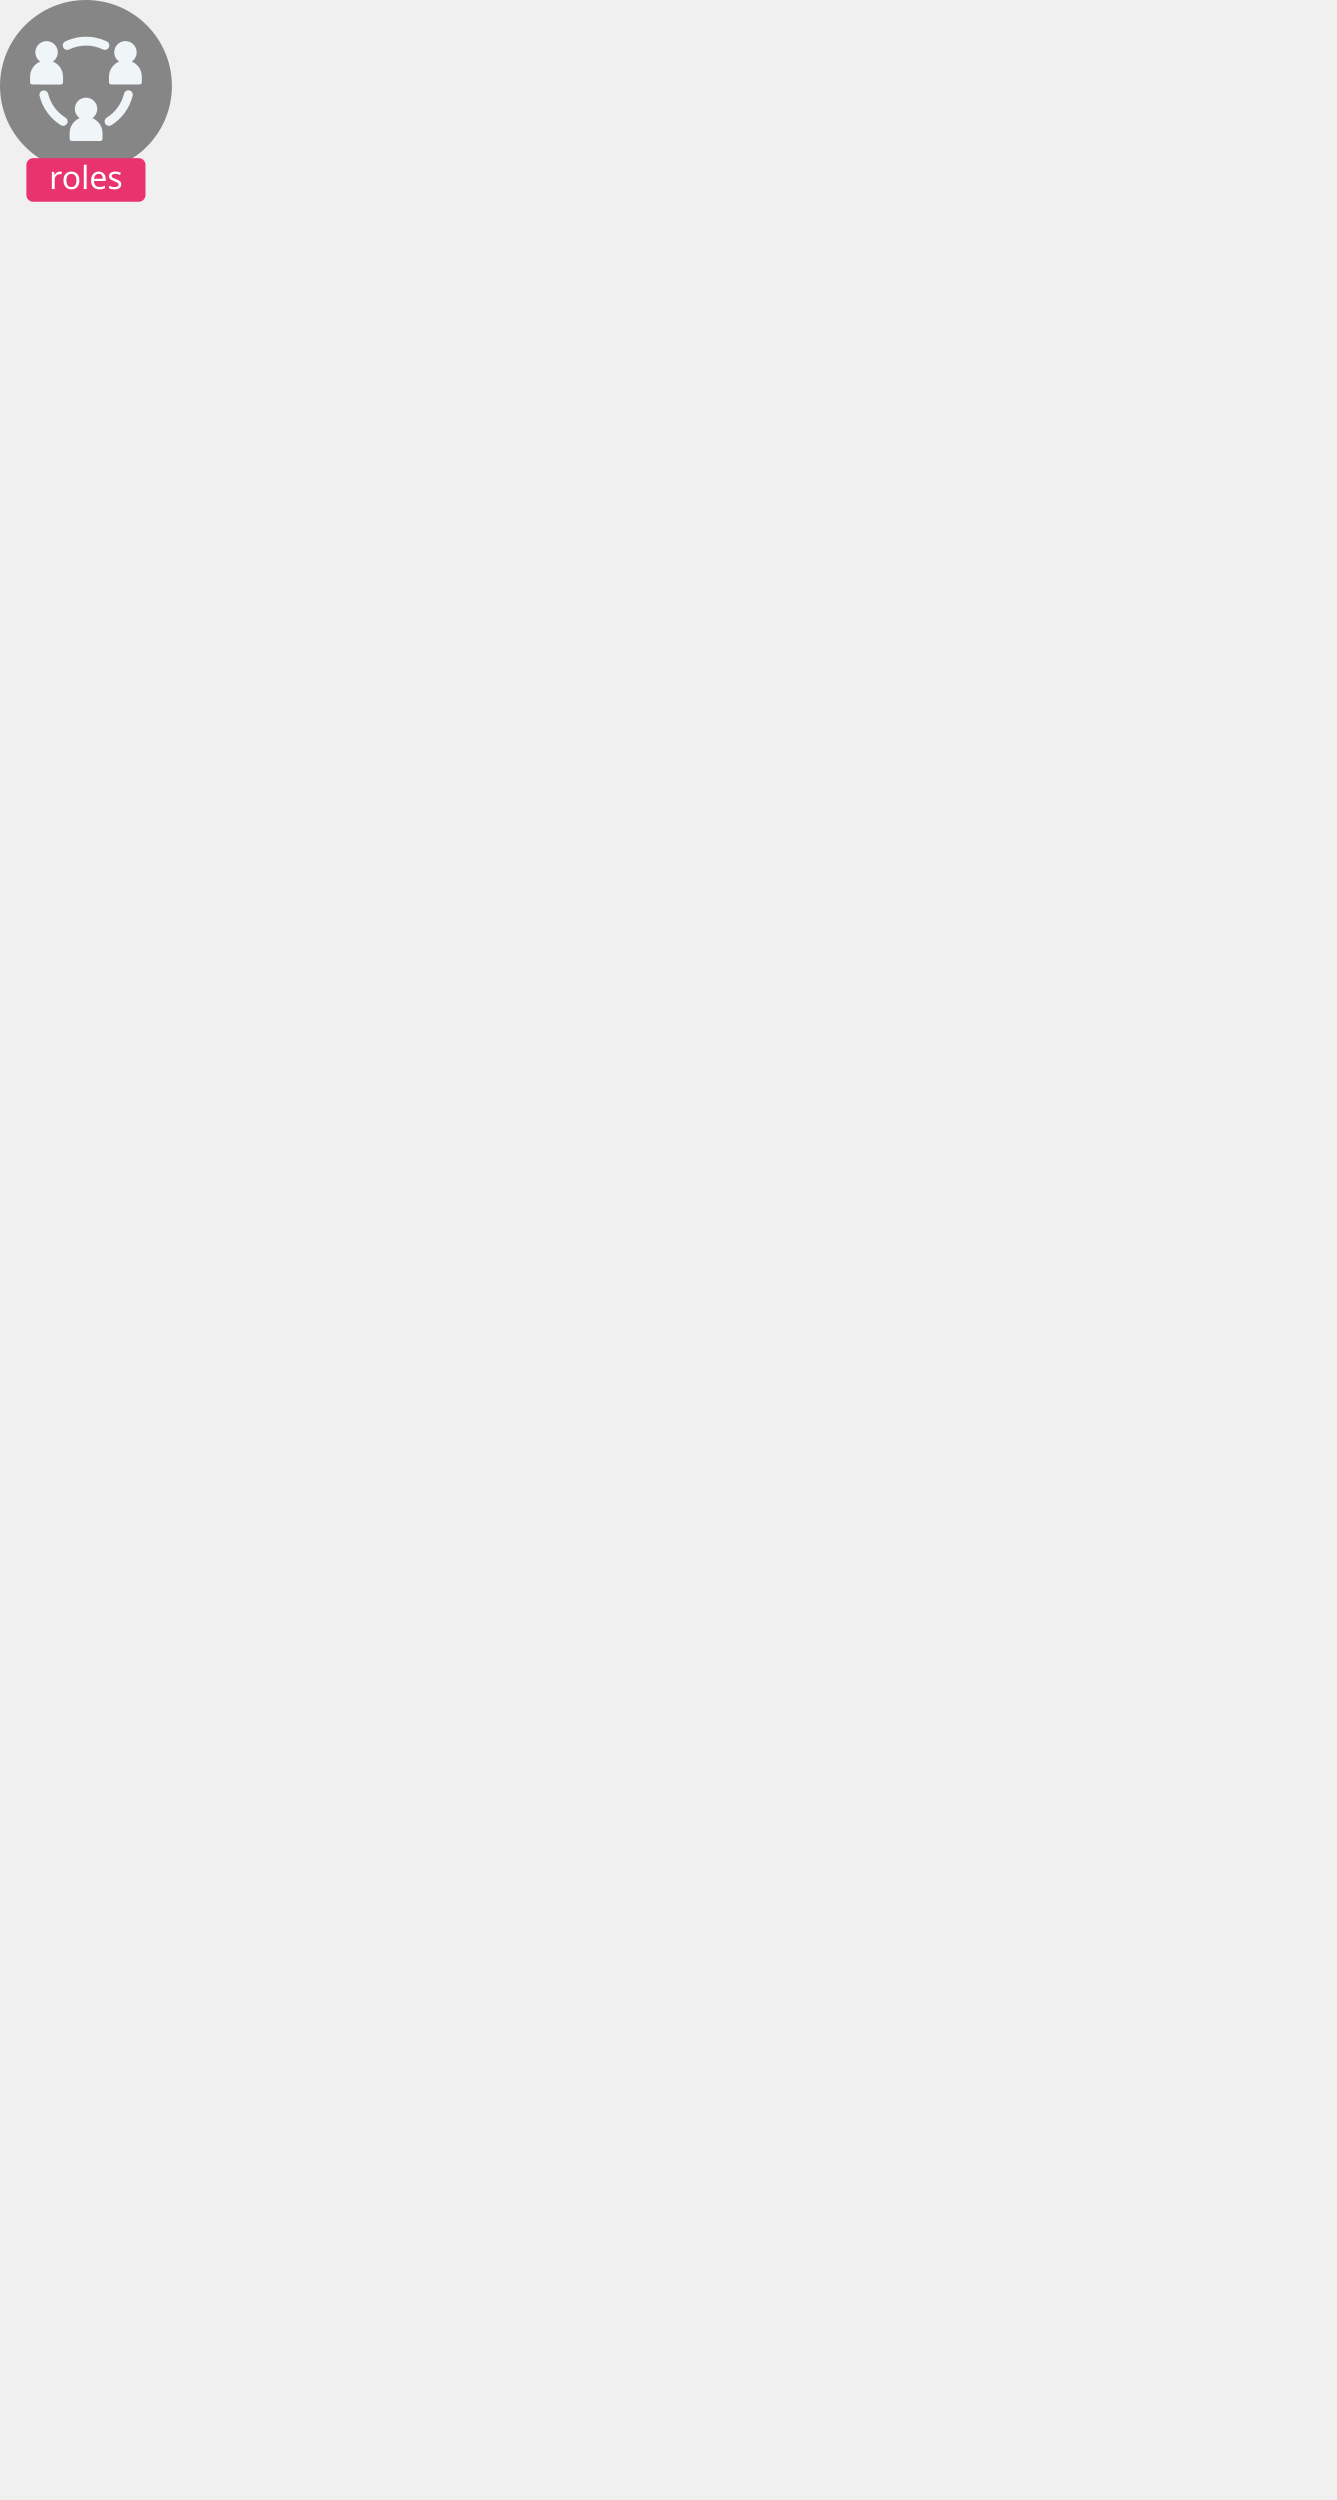
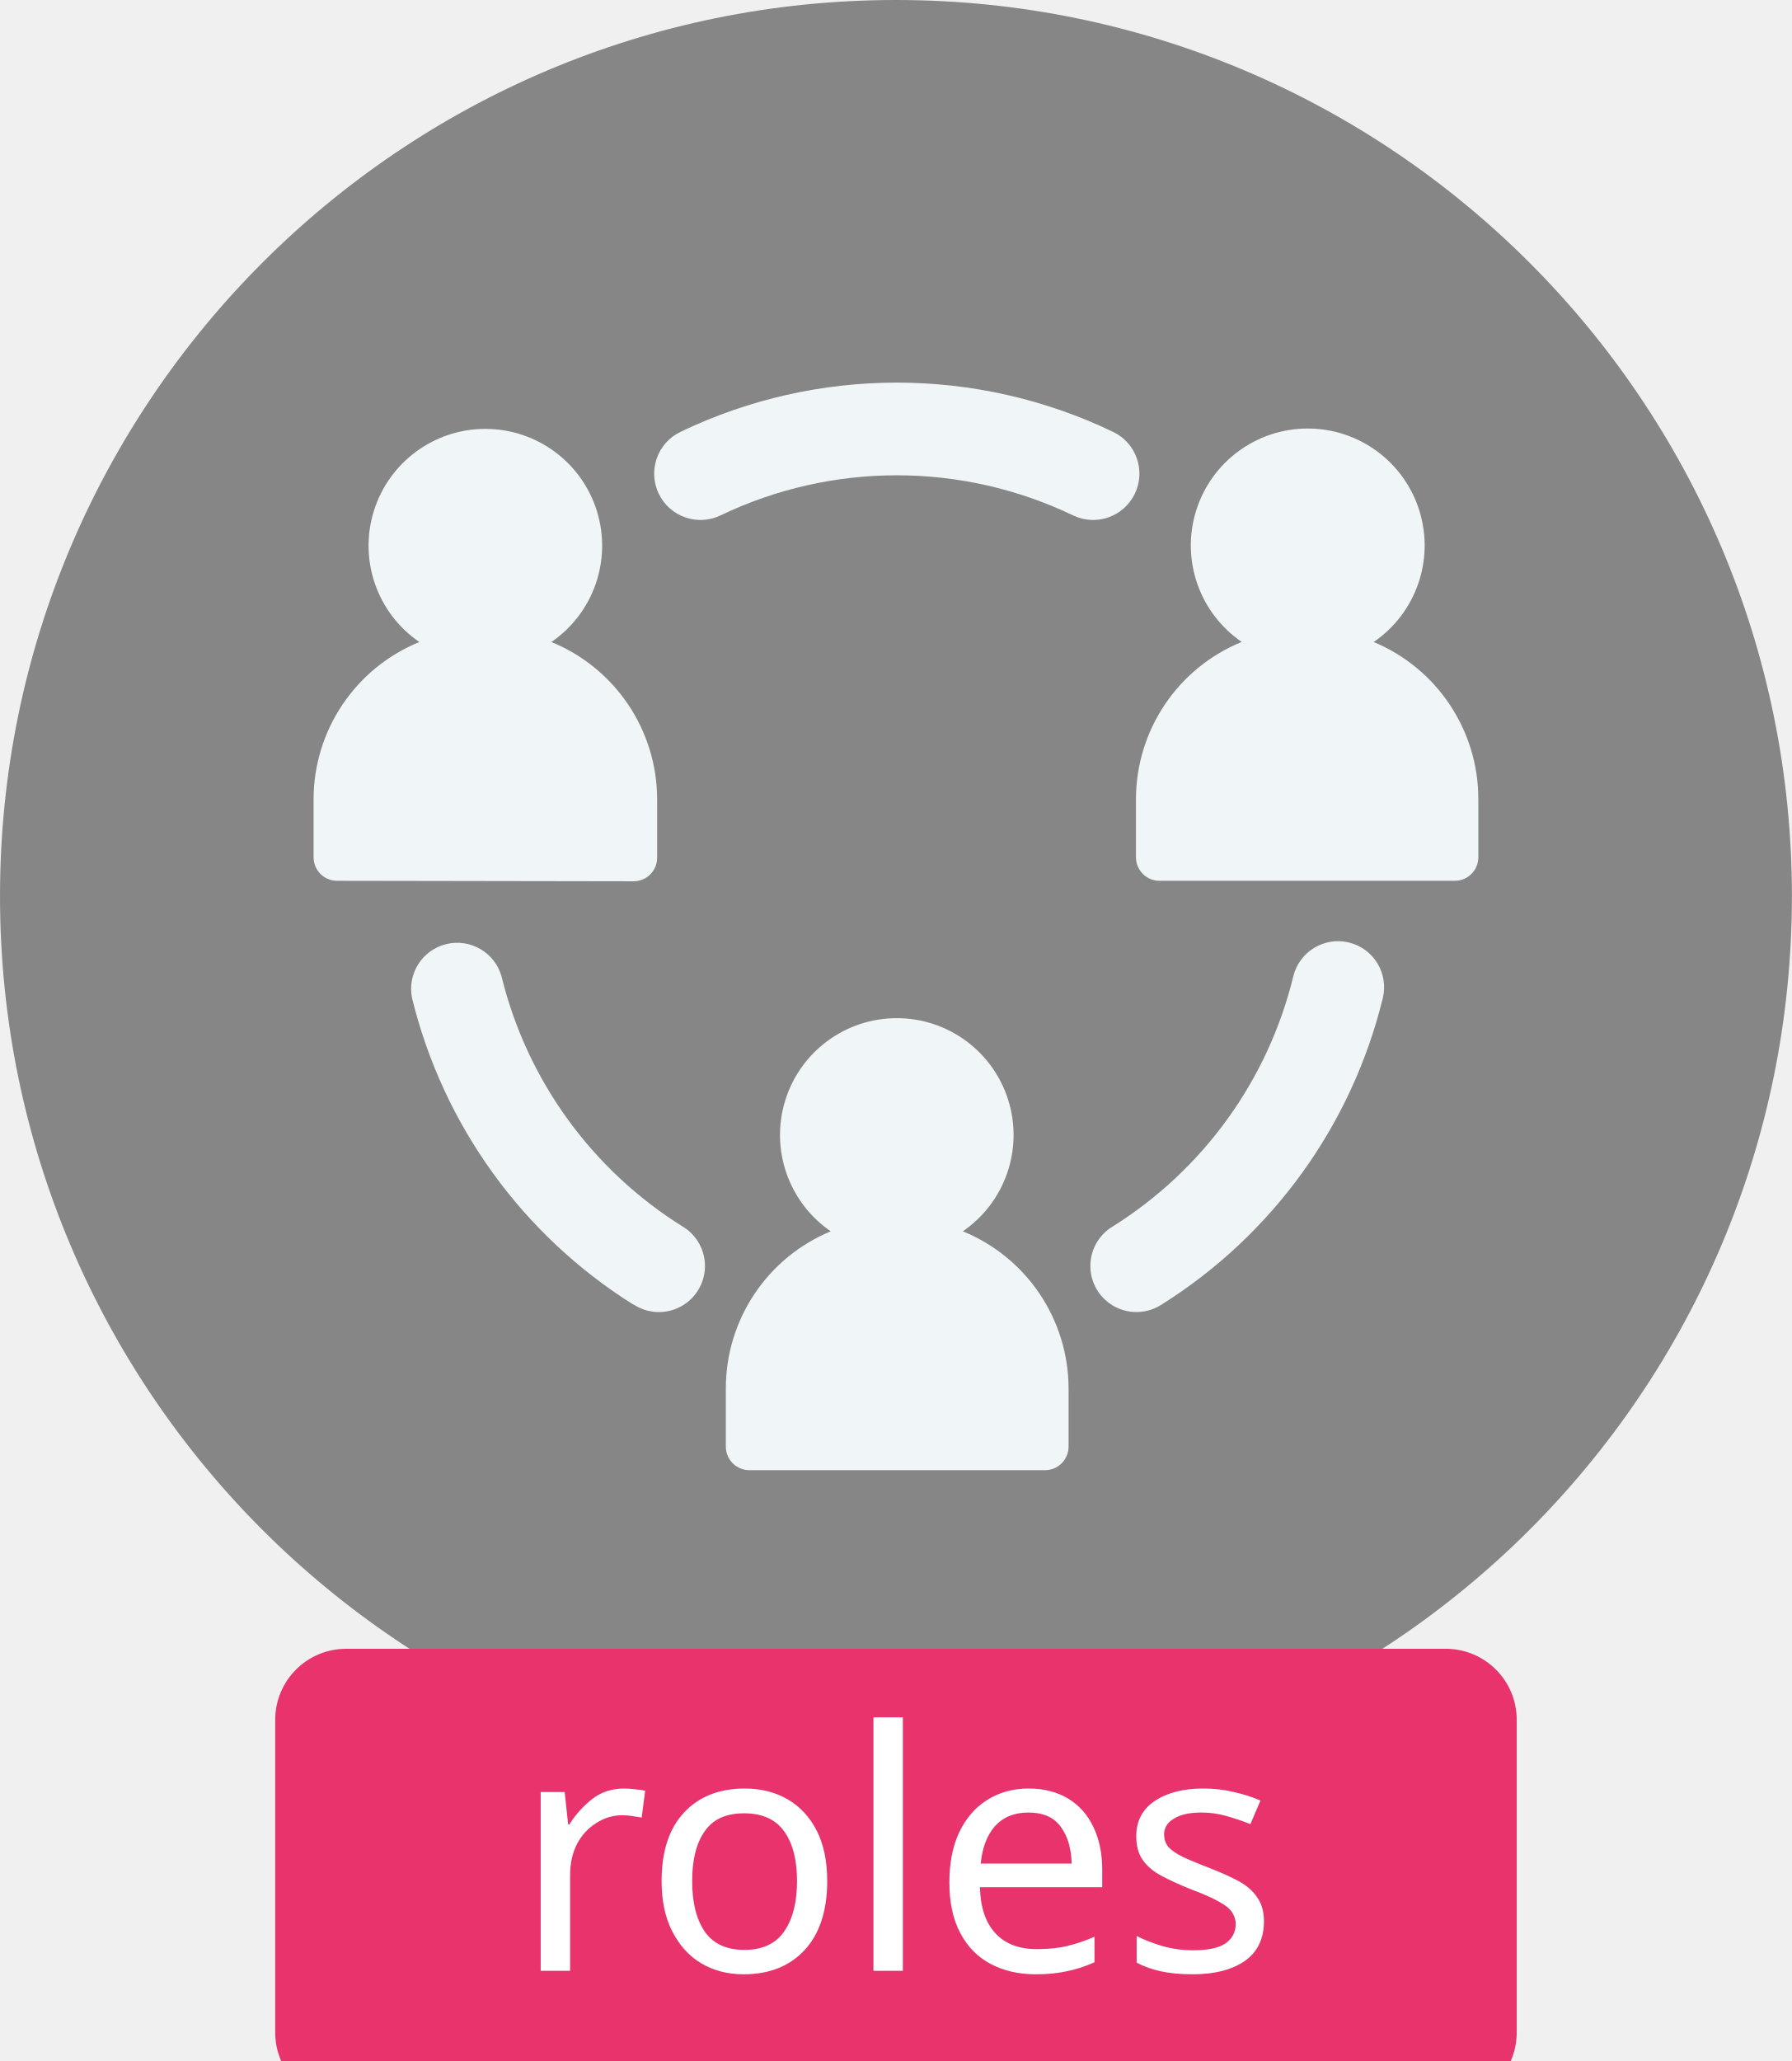
- <svg xmlns="http://www.w3.org/2000/svg" xmlns:ns1="http://www.openswatchbook.org/uri/2009/osb" width="600" height="1122.52" viewBox="0 0 562.5 1052.362" id="svg2" version="1.1" style="enable-background:new">
+ <svg xmlns="http://www.w3.org/2000/svg" xmlns:ns1="http://www.openswatchbook.org/uri/2009/osb" width="80" height="92" viewBox="0 0 75 86.25" id="svg2" version="1.1" style="enable-background:new">
  <defs id="defs4">
    <marker style="overflow:visible" id="marker12580" refX="0" refY="0" orient="auto">
      <path transform="scale(0.4)" style="fill:#8eff55;fill-opacity:1;fill-rule:evenodd;stroke:#8eff55;stroke-width:1pt;stroke-opacity:1" d="M 5.77,0 -2.88,5 V -5 Z" id="path12578" />
    </marker>
    <marker style="overflow:visible" id="marker12574" refX="0" refY="0" orient="auto">
      <path transform="scale(0.4)" style="fill:#ff5555;fill-opacity:1;fill-rule:evenodd;stroke:#ff5555;stroke-width:1pt;stroke-opacity:1" d="M 5.77,0 -2.88,5 V -5 Z" id="path12572" />
    </marker>
    <marker style="overflow:visible" id="marker12417" refX="0" refY="0" orient="auto">
      <path transform="scale(0.4)" style="fill:#6ae0ff;fill-opacity:1;fill-rule:evenodd;stroke:#6ae0ff;stroke-width:1pt;stroke-opacity:1" d="M 5.77,0 -2.88,5 V -5 Z" id="path12415" />
    </marker>
    <marker orient="auto" refY="0" refX="0" id="EmptyTriangleOutM" style="overflow:visible">
      <path id="path12304" d="M 5.77,0 -2.88,5 V -5 Z" style="fill:#ffffff;fill-rule:evenodd;stroke:#ff5555;stroke-width:1pt;stroke-opacity:1" transform="matrix(0.4,0,0,0.4,-1.8,0)" />
    </marker>
    <marker orient="auto" refY="0" refX="0" id="TriangleOutL" style="overflow:visible">
      <path id="path12283" d="M 5.77,0 -2.88,5 V -5 Z" style="fill:#ff5555;fill-opacity:1;fill-rule:evenodd;stroke:#ff5555;stroke-width:1pt;stroke-opacity:1" transform="scale(0.8)" />
    </marker>
    <marker orient="auto" refY="0" refX="0" id="marker12404" style="overflow:visible">
      <path id="path12144" d="M 0,0 5,-5 -12.5,0 5,5 Z" style="fill:#ff5555;fill-opacity:1;fill-rule:evenodd;stroke:#ff5555;stroke-width:1pt;stroke-opacity:1" transform="matrix(-0.8,0,0,-0.8,-10,0)" />
    </marker>
    <marker orient="auto" refY="0" refX="0" id="marker47057" style="overflow:visible">
      <path id="path47055" d="M 0,0 5,-5 -12.5,0 5,5 Z" style="fill:#ff5555;fill-opacity:1;fill-rule:evenodd;stroke:#ff5555;stroke-width:1pt;stroke-opacity:1" transform="matrix(-0.2,0,0,-0.2,-1.2,0)" />
    </marker>
    <marker style="overflow:visible" id="marker8689" refX="0" refY="0" orient="auto">
      <path transform="matrix(-0.2,0,0,-0.2,-1.2,0)" style="fill:#aade87;fill-opacity:1;fill-rule:evenodd;stroke:#aade87;stroke-width:1pt;stroke-opacity:1" d="M 0,0 5,-5 -12.5,0 5,5 Z" id="path8687" />
    </marker>
    <marker orient="auto" refY="0" refX="0" id="TriangleOutM" style="overflow:visible">
      <path id="path8374" d="M 5.77,0 -2.88,5 V -5 Z" style="fill:#55d400;fill-opacity:1;fill-rule:evenodd;stroke:#55d400;stroke-width:1pt;stroke-opacity:1" transform="scale(0.4)" />
    </marker>
    <marker orient="auto" refY="0" refX="0" id="TriangleOutS" style="overflow:visible">
      <path id="path8377" d="M 5.77,0 -2.88,5 V -5 Z" style="fill:#55d400;fill-opacity:1;fill-rule:evenodd;stroke:#55d400;stroke-width:1pt;stroke-opacity:1" transform="scale(0.2)" />
    </marker>
    <marker orient="auto" refY="0" refX="0" id="Arrow1Mend" style="overflow:visible">
      <path id="path8238" d="M 0,0 5,-5 -12.5,0 5,5 Z" style="fill:#55d400;fill-opacity:1;fill-rule:evenodd;stroke:#55d400;stroke-width:1pt;stroke-opacity:1" transform="matrix(-0.4,0,0,-0.4,-4,0)" />
    </marker>
    <marker orient="auto" refY="0" refX="0" id="marker12203" style="overflow:visible">
      <path id="path12201" style="fill:#37abc8;fill-opacity:1;fill-rule:evenodd;stroke:#37abc8;stroke-width:0.625;stroke-linejoin:round;stroke-opacity:1" d="M 8.719,4.034 -2.207,0.016 8.719,-4.002 c -1.745,2.372 -1.735,5.617 -6e-7,8.035 z" transform="scale(0.6)" />
    </marker>
    <marker style="overflow:visible" id="marker11813" refX="0" refY="0" orient="auto">
      <path transform="scale(0.6)" d="M 8.719,4.034 -2.207,0.016 8.719,-4.002 c -1.745,2.372 -1.735,5.617 -6e-7,8.035 z" style="fill:#37abc8;fill-opacity:1;fill-rule:evenodd;stroke:#37abc8;stroke-width:0.625;stroke-linejoin:round;stroke-opacity:1" id="path11811" />
    </marker>
    <marker style="overflow:visible" id="Arrow1Mstart" refX="0" refY="0" orient="auto">
      <path transform="matrix(0.4,0,0,0.4,4,0)" style="fill:#000000;fill-opacity:1;fill-rule:evenodd;stroke:#000000;stroke-width:1pt;stroke-opacity:1" d="M 0,0 5,-5 -12.5,0 5,5 Z" id="path6360" />
    </marker>
    <marker orient="auto" refY="0" refX="0" id="marker11051" style="overflow:visible">
      <path id="path11049" style="fill:#000000;fill-opacity:1;fill-rule:evenodd;stroke:#000000;stroke-width:0.625;stroke-linejoin:round;stroke-opacity:1" d="M 8.719,4.034 -2.207,0.016 8.719,-4.002 c -1.745,2.372 -1.735,5.617 -6e-7,8.035 z" transform="scale(-0.6)" />
    </marker>
    <marker style="overflow:visible" id="marker10963" refX="0" refY="0" orient="auto">
      <path transform="scale(0.6)" d="M 8.719,4.034 -2.207,0.016 8.719,-4.002 c -1.745,2.372 -1.735,5.617 -6e-7,8.035 z" style="fill:#000000;fill-opacity:1;fill-rule:evenodd;stroke:#000000;stroke-width:0.625;stroke-linejoin:round;stroke-opacity:1" id="path10961" />
    </marker>
    <linearGradient ns1:paint="solid" id="linearGradient10099">
      <stop id="stop10097" offset="0" style="stop-color:#3f6684;stop-opacity:1;" />
    </linearGradient>
    <linearGradient id="linearGradient10089">
      <stop style="stop-color:#3f6684;stop-opacity:1;" offset="0" id="stop10087" />
    </linearGradient>
    <marker style="overflow:visible" id="Arrow2Mend" refX="0" refY="0" orient="auto">
      <path transform="scale(-0.6)" d="M 8.719,4.034 -2.207,0.016 8.719,-4.002 c -1.745,2.372 -1.735,5.617 -6e-7,8.035 z" style="fill:#3f6684;fill-opacity:1;fill-rule:evenodd;stroke:#3f6684;stroke-width:0.625;stroke-linejoin:round;stroke-opacity:1" id="path6381" />
    </marker>
    <marker style="overflow:visible" id="Arrow2Mstart" refX="0" refY="0" orient="auto">
      <path transform="scale(0.6)" d="M 8.719,4.034 -2.207,0.016 8.719,-4.002 c -1.745,2.372 -1.735,5.617 -6e-7,8.035 z" style="fill:#000000;fill-opacity:1;fill-rule:evenodd;stroke:#000000;stroke-width:0.625;stroke-linejoin:round;stroke-opacity:1" id="path6378" />
    </marker>
    <marker orient="auto" refY="0" refX="0" id="marker9114" style="overflow:visible">
      <path id="path9112" style="fill:#3f6684;fill-opacity:1;fill-rule:evenodd;stroke:#3f6684;stroke-width:0.625;stroke-linejoin:round;stroke-opacity:1" d="M 8.719,4.034 -2.207,0.016 8.719,-4.002 c -1.745,2.372 -1.735,5.617 -6e-7,8.035 z" transform="scale(-0.6)" />
    </marker>
    <marker style="overflow:visible" id="marker8876" refX="0" refY="0" orient="auto">
      <path transform="scale(-0.6)" d="M 8.719,4.034 -2.207,0.016 8.719,-4.002 c -1.745,2.372 -1.735,5.617 -6e-7,8.035 z" style="fill:#3f6684;fill-opacity:1;fill-rule:evenodd;stroke:#3f6684;stroke-width:0.625;stroke-linejoin:round;stroke-opacity:1" id="path8874" />
    </marker>
    <marker orient="auto" refY="0" refX="0" id="marker7758" style="overflow:visible">
      <path id="path7756" style="fill:#3f6684;fill-opacity:1;fill-rule:evenodd;stroke:#3f6684;stroke-width:0.625;stroke-linejoin:round;stroke-opacity:1" d="M 8.719,4.034 -2.207,0.016 8.719,-4.002 c -1.745,2.372 -1.735,5.617 -6e-7,8.035 z" transform="scale(-0.6)" />
    </marker>
    <marker style="overflow:visible" id="Arrow1Lend" refX="0" refY="0" orient="auto">
      <path transform="matrix(-0.8,0,0,-0.8,-10,0)" style="fill:#3f6684;fill-opacity:1;fill-rule:evenodd;stroke:#3f6684;stroke-width:1pt;stroke-opacity:1" d="M 0,0 5,-5 -12.5,0 5,5 Z" id="path6357" />
    </marker>
    <clipPath id="clipPath1418" clipPathUnits="userSpaceOnUse">
      <path style="clip-rule:evenodd" id="path1416" d="M 28,28 H 568 V 814 H 28 Z" />
    </clipPath>
    <clipPath id="clipPath1434" clipPathUnits="userSpaceOnUse">
      <path style="clip-rule:evenodd" id="path1432" d="m 87,83.5 h 22.5 v 10 H 87 Z" />
    </clipPath>
    <clipPath id="clipPath1456" clipPathUnits="userSpaceOnUse">
      <path style="clip-rule:evenodd" id="path1454" d="M 28,28 H 568 V 814 H 28 Z" />
    </clipPath>
    <clipPath id="clipPath1472" clipPathUnits="userSpaceOnUse">
      <path style="clip-rule:evenodd" id="path1470" d="M 149.5,83.5 H 172 v 10 h -22.5 z" />
    </clipPath>
    <clipPath id="clipPath1494" clipPathUnits="userSpaceOnUse">
      <path style="clip-rule:evenodd" id="path1492" d="M 28,28 H 568 V 814 H 28 Z" />
    </clipPath>
    <clipPath id="clipPath1508" clipPathUnits="userSpaceOnUse">
      <path style="clip-rule:evenodd" id="path1506" d="m 38,134 h 22.5 v 10 H 38 Z" />
    </clipPath>
    <clipPath id="clipPath1530" clipPathUnits="userSpaceOnUse">
      <path style="clip-rule:evenodd" id="path1528" d="M 28,28 H 568 V 814 H 28 Z" />
    </clipPath>
    <clipPath id="clipPath1596" clipPathUnits="userSpaceOnUse">
      <path style="clip-rule:evenodd" id="path1594" d="m 38,203.5 h 22.5 v 10 H 38 Z" />
    </clipPath>
    <clipPath id="clipPath1618" clipPathUnits="userSpaceOnUse">
      <path style="clip-rule:evenodd" id="path1616" d="M 28,28 H 568 V 814 H 28 Z" />
    </clipPath>
    <clipPath id="clipPath1648" clipPathUnits="userSpaceOnUse">
      <path style="clip-rule:evenodd" id="path1646" d="m 218,203.5 h 22.5 v 10 H 218 Z" />
    </clipPath>
    <clipPath id="clipPath1670" clipPathUnits="userSpaceOnUse">
      <path style="clip-rule:evenodd" id="path1668" d="M 28,28 H 568 V 814 H 28 Z" />
    </clipPath>
    <clipPath id="clipPath1700" clipPathUnits="userSpaceOnUse">
      <path style="clip-rule:evenodd" id="path1698" d="m 398,203.5 h 22.5 v 10 H 398 Z" />
    </clipPath>
    <clipPath id="clipPath1722" clipPathUnits="userSpaceOnUse">
      <path style="clip-rule:evenodd" id="path1720" d="M 28,28 H 568 V 814 H 28 Z" />
    </clipPath>
    <clipPath id="clipPath2057" clipPathUnits="userSpaceOnUse">
      <path style="clip-rule:evenodd" id="path2055" d="M 28,28 H 568 V 814 H 28 Z" />
    </clipPath>
    <clipPath id="clipPath2071" clipPathUnits="userSpaceOnUse">
      <path style="clip-rule:evenodd" id="path2069" d="m 36,28.5 h 524 v 599 H 36 Z" />
    </clipPath>
    <mask maskUnits="userSpaceOnUse" id="mask15347">
      <rect style="opacity:1;fill:#ffffff;fill-opacity:1;stroke:#000000;stroke-width:0;stroke-miterlimit:4;stroke-dasharray:none;stroke-dashoffset:0;stroke-opacity:1" id="rect15349" width="104.49" height="25.287" x="545.827" y="297.556" />
    </mask>
    <clipPath id="clipPath16042" clipPathUnits="userSpaceOnUse">
      <path style="clip-rule:evenodd" id="path16040" d="M 28,28 H 568 V 814 H 28 Z" />
    </clipPath>
    <clipPath id="clipPath16058" clipPathUnits="userSpaceOnUse">
      <path style="clip-rule:evenodd" id="path16056" d="m 110.5,51 h 375 v 150 h -375 z" />
    </clipPath>
    <linearGradient id="linearGradient16234" spreadMethod="pad" gradientTransform="matrix(418.75,0,0,96.66667,-478.4488,-5.028017)" gradientUnits="userSpaceOnUse" y2="0" x2="1" y1="0" x1="0">
      <stop id="stop16230" offset="0" style="stop-opacity:1;stop-color:#39c7ea" />
      <stop id="stop16232" offset="1" style="stop-opacity:1;stop-color:#4cdcba" />
    </linearGradient>
    <clipPath id="clipPath16280" clipPathUnits="userSpaceOnUse">
      <path style="clip-rule:evenodd" id="path16278" d="M 28,28 H 568 V 814 H 28 Z" />
    </clipPath>
    <clipPath id="clipPath16470" clipPathUnits="userSpaceOnUse">
      <path style="clip-rule:evenodd" id="path16468" d="m 201,439 h 31 v 15 h -31 z" />
    </clipPath>
    <clipPath id="clipPath16484" clipPathUnits="userSpaceOnUse">
      <path style="clip-rule:evenodd" id="path16482" d="M 28,28 H 568 V 814 H 28 Z" />
    </clipPath>
    <clipPath id="clipPath16514" clipPathUnits="userSpaceOnUse">
      <path style="clip-rule:evenodd" id="path16512" d="m 110.5,530 h 375 v 150 h -375 z" />
    </clipPath>
    <clipPath id="clipPath16792" clipPathUnits="userSpaceOnUse">
      <path style="clip-rule:evenodd" id="path16790" d="M 28,28 H 568 V 814 H 28 Z" />
    </clipPath>
    <clipPath clipPathUnits="userSpaceOnUse" id="clipPath16">
      <path d="M 0,38 H 38 V 0 H 0 Z" id="path18" />
    </clipPath>
    <clipPath clipPathUnits="userSpaceOnUse" id="clipPath16-2">
      <path d="M 0,38 H 38 V 0 H 0 Z" id="path18-2" />
    </clipPath>
    <clipPath clipPathUnits="userSpaceOnUse" id="clipPath16-4">
      <path d="M 0,38 H 38 V 0 H 0 Z" id="path18-0" />
    </clipPath>
    <clipPath clipPathUnits="userSpaceOnUse" id="clipPath16-5">
      <path d="M 0,38 H 38 V 0 H 0 Z" id="path18-7" />
    </clipPath>
    <clipPath clipPathUnits="userSpaceOnUse" id="clipPath16-0">
      <path d="M 0,38 H 38 V 0 H 0 Z" id="path18-5" />
    </clipPath>
    <clipPath clipPathUnits="userSpaceOnUse" id="clipPath16-3">
      <path d="M 0,38 H 38 V 0 H 0 Z" id="path18-03" />
    </clipPath>
  </defs>
-   <g id="layer11" transform="translate(0,2.9736617e-5)">
-     <g id="g1145" transform="translate(-156.6656,-180.9019)">
+   <g id="layer11" transform="translate(0,-966.1122)">
+     <g id="g1145" transform="matrix(1.036449,0,0,1.036449,-162.376,778.6165)">
      <path id="path3130" style="display:inline;fill:#868686;fill-opacity:1;fill-rule:nonzero;stroke:none;stroke-width:3.618;stroke-linecap:butt;stroke-linejoin:miter;stroke-miterlimit:10;stroke-dasharray:none;stroke-opacity:1" d="m 229.028,217.083 c 0,-19.972 -16.209,-36.181 -36.181,-36.181 -19.972,0 -36.181,16.209 -36.181,36.181 0,20.008 16.209,36.181 36.181,36.181 19.972,0 36.181,-16.173 36.181,-36.181" />
      <path d="m 190.214,230.618 a 4.716,4.716 0 1 1 5.333,0 6.865,6.865 0 0 1 4.27,6.348 v 2.348 a 0.949,0.949 0 0 1 -0.949,0.949 h -11.942 a 0.949,0.949 0 0 1 -0.949,-0.949 v -2.348 a 6.865,6.865 0 0 1 4.237,-6.348 z m -7.961,-14.133 a 0.949,0.949 0 0 0 0.949,-0.949 v -2.363 a 6.865,6.865 0 0 0 -4.27,-6.348 4.716,4.716 0 1 0 -5.333,0 6.865,6.865 0 0 0 -4.27,6.348 v 2.344 a 0.949,0.949 0 0 0 0.949,0.949 z m 29.889,-9.664 a 4.721,4.721 0 1 0 -5.333,0 6.865,6.865 0 0 0 -4.27,6.348 v 2.348 a 0.949,0.949 0 0 0 0.949,0.949 h 11.927 a 0.949,0.949 0 0 0 0.949,-0.949 v -2.344 a 6.865,6.865 0 0 0 -4.237,-6.353 z m -29.889,26.753 a 1.86,1.86 0 1 0 1.969,-3.155 16.548,16.548 0 0 1 -7.302,-10.087 1.86,1.86 0 0 0 -3.615,0.868 20.296,20.296 0 0 0 8.929,12.373 z m 19.366,-35.232 a 20.173,20.173 0 0 0 -17.478,0 1.869,1.869 0 1 0 1.623,3.369 16.458,16.458 0 0 1 14.233,0 1.869,1.869 0 1 0 1.623,-3.369 z m 9.517,20.614 a 1.86,1.86 0 0 0 -2.244,1.371 16.548,16.548 0 0 1 -7.283,10.091 1.86,1.86 0 1 0 1.969,3.155 20.296,20.296 0 0 0 8.929,-12.373 1.86,1.86 0 0 0 -1.371,-2.244 z" id="path3132" style="display:inline;fill:#f0f6f8;fill-opacity:1;stroke-width:0.474" />
      <rect ry="2.865" rx="2.865" y="247.475" x="167.78" height="18.359" width="50.134" id="rect6492" style="opacity:1;fill:#e8336d;fill-opacity:1;stroke:none;stroke-width:4.046;stroke-miterlimit:4;stroke-dasharray:none;stroke-dashoffset:0;stroke-opacity:1" />
      <text id="text6496" y="260.478" x="177.361" style="font-style:normal;font-variant:normal;font-weight:normal;font-stretch:normal;font-size:13.463px;line-height:100%;font-family:'Fira Sans';-inkscape-font-specification:'Fira Sans, Normal';font-variant-ligatures:normal;font-variant-caps:normal;font-variant-numeric:normal;font-feature-settings:normal;text-align:start;letter-spacing:0px;word-spacing:0px;writing-mode:lr-tb;text-anchor:start;fill:#ffffff;fill-opacity:1;stroke:none;stroke-width:0.918px;stroke-linecap:butt;stroke-linejoin:miter;stroke-opacity:1" xml:space="preserve">
        <tspan style="font-style:normal;font-variant:normal;font-weight:normal;font-stretch:normal;font-size:13.463px;line-height:100%;font-family:'Fira Sans';-inkscape-font-specification:'Fira Sans, Normal';font-variant-ligatures:normal;font-variant-caps:normal;font-variant-numeric:normal;font-feature-settings:normal;text-align:start;writing-mode:lr-tb;text-anchor:start;fill:#ffffff;fill-opacity:1;stroke-width:0.918px" y="260.478" x="177.361" id="tspan6494">roles</tspan>
      </text>
    </g>
  </g>
</svg>
